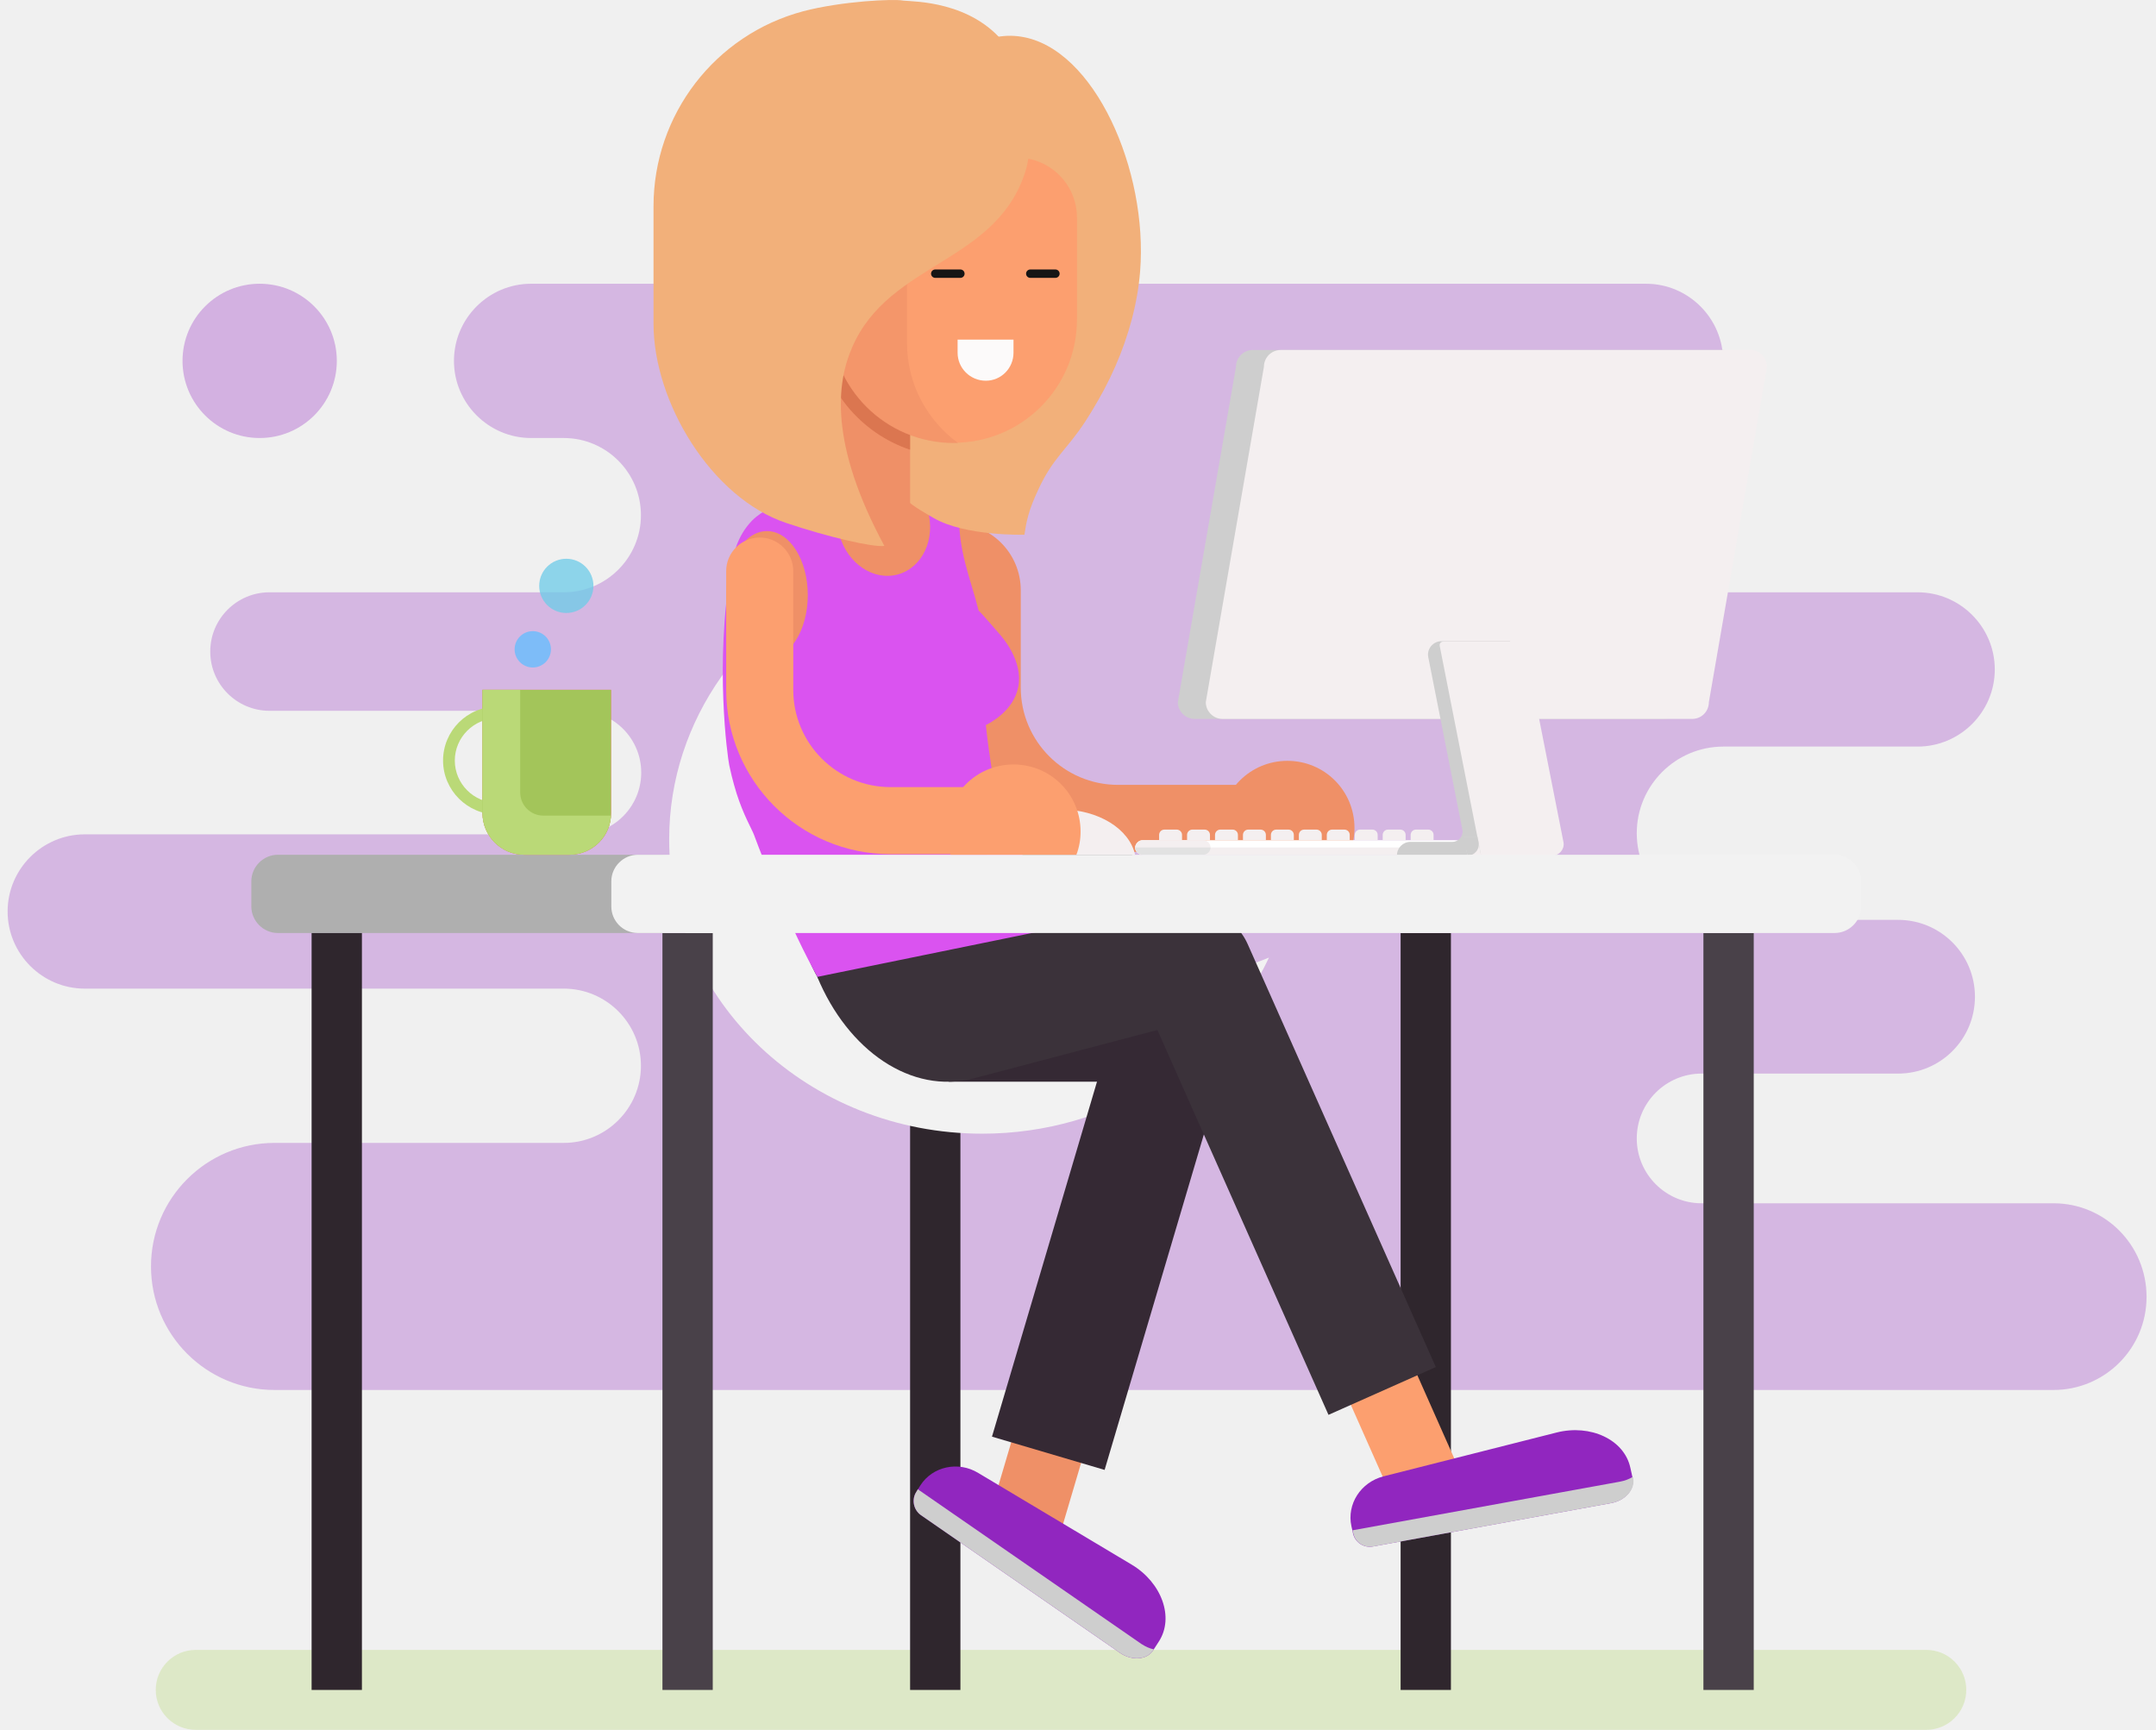
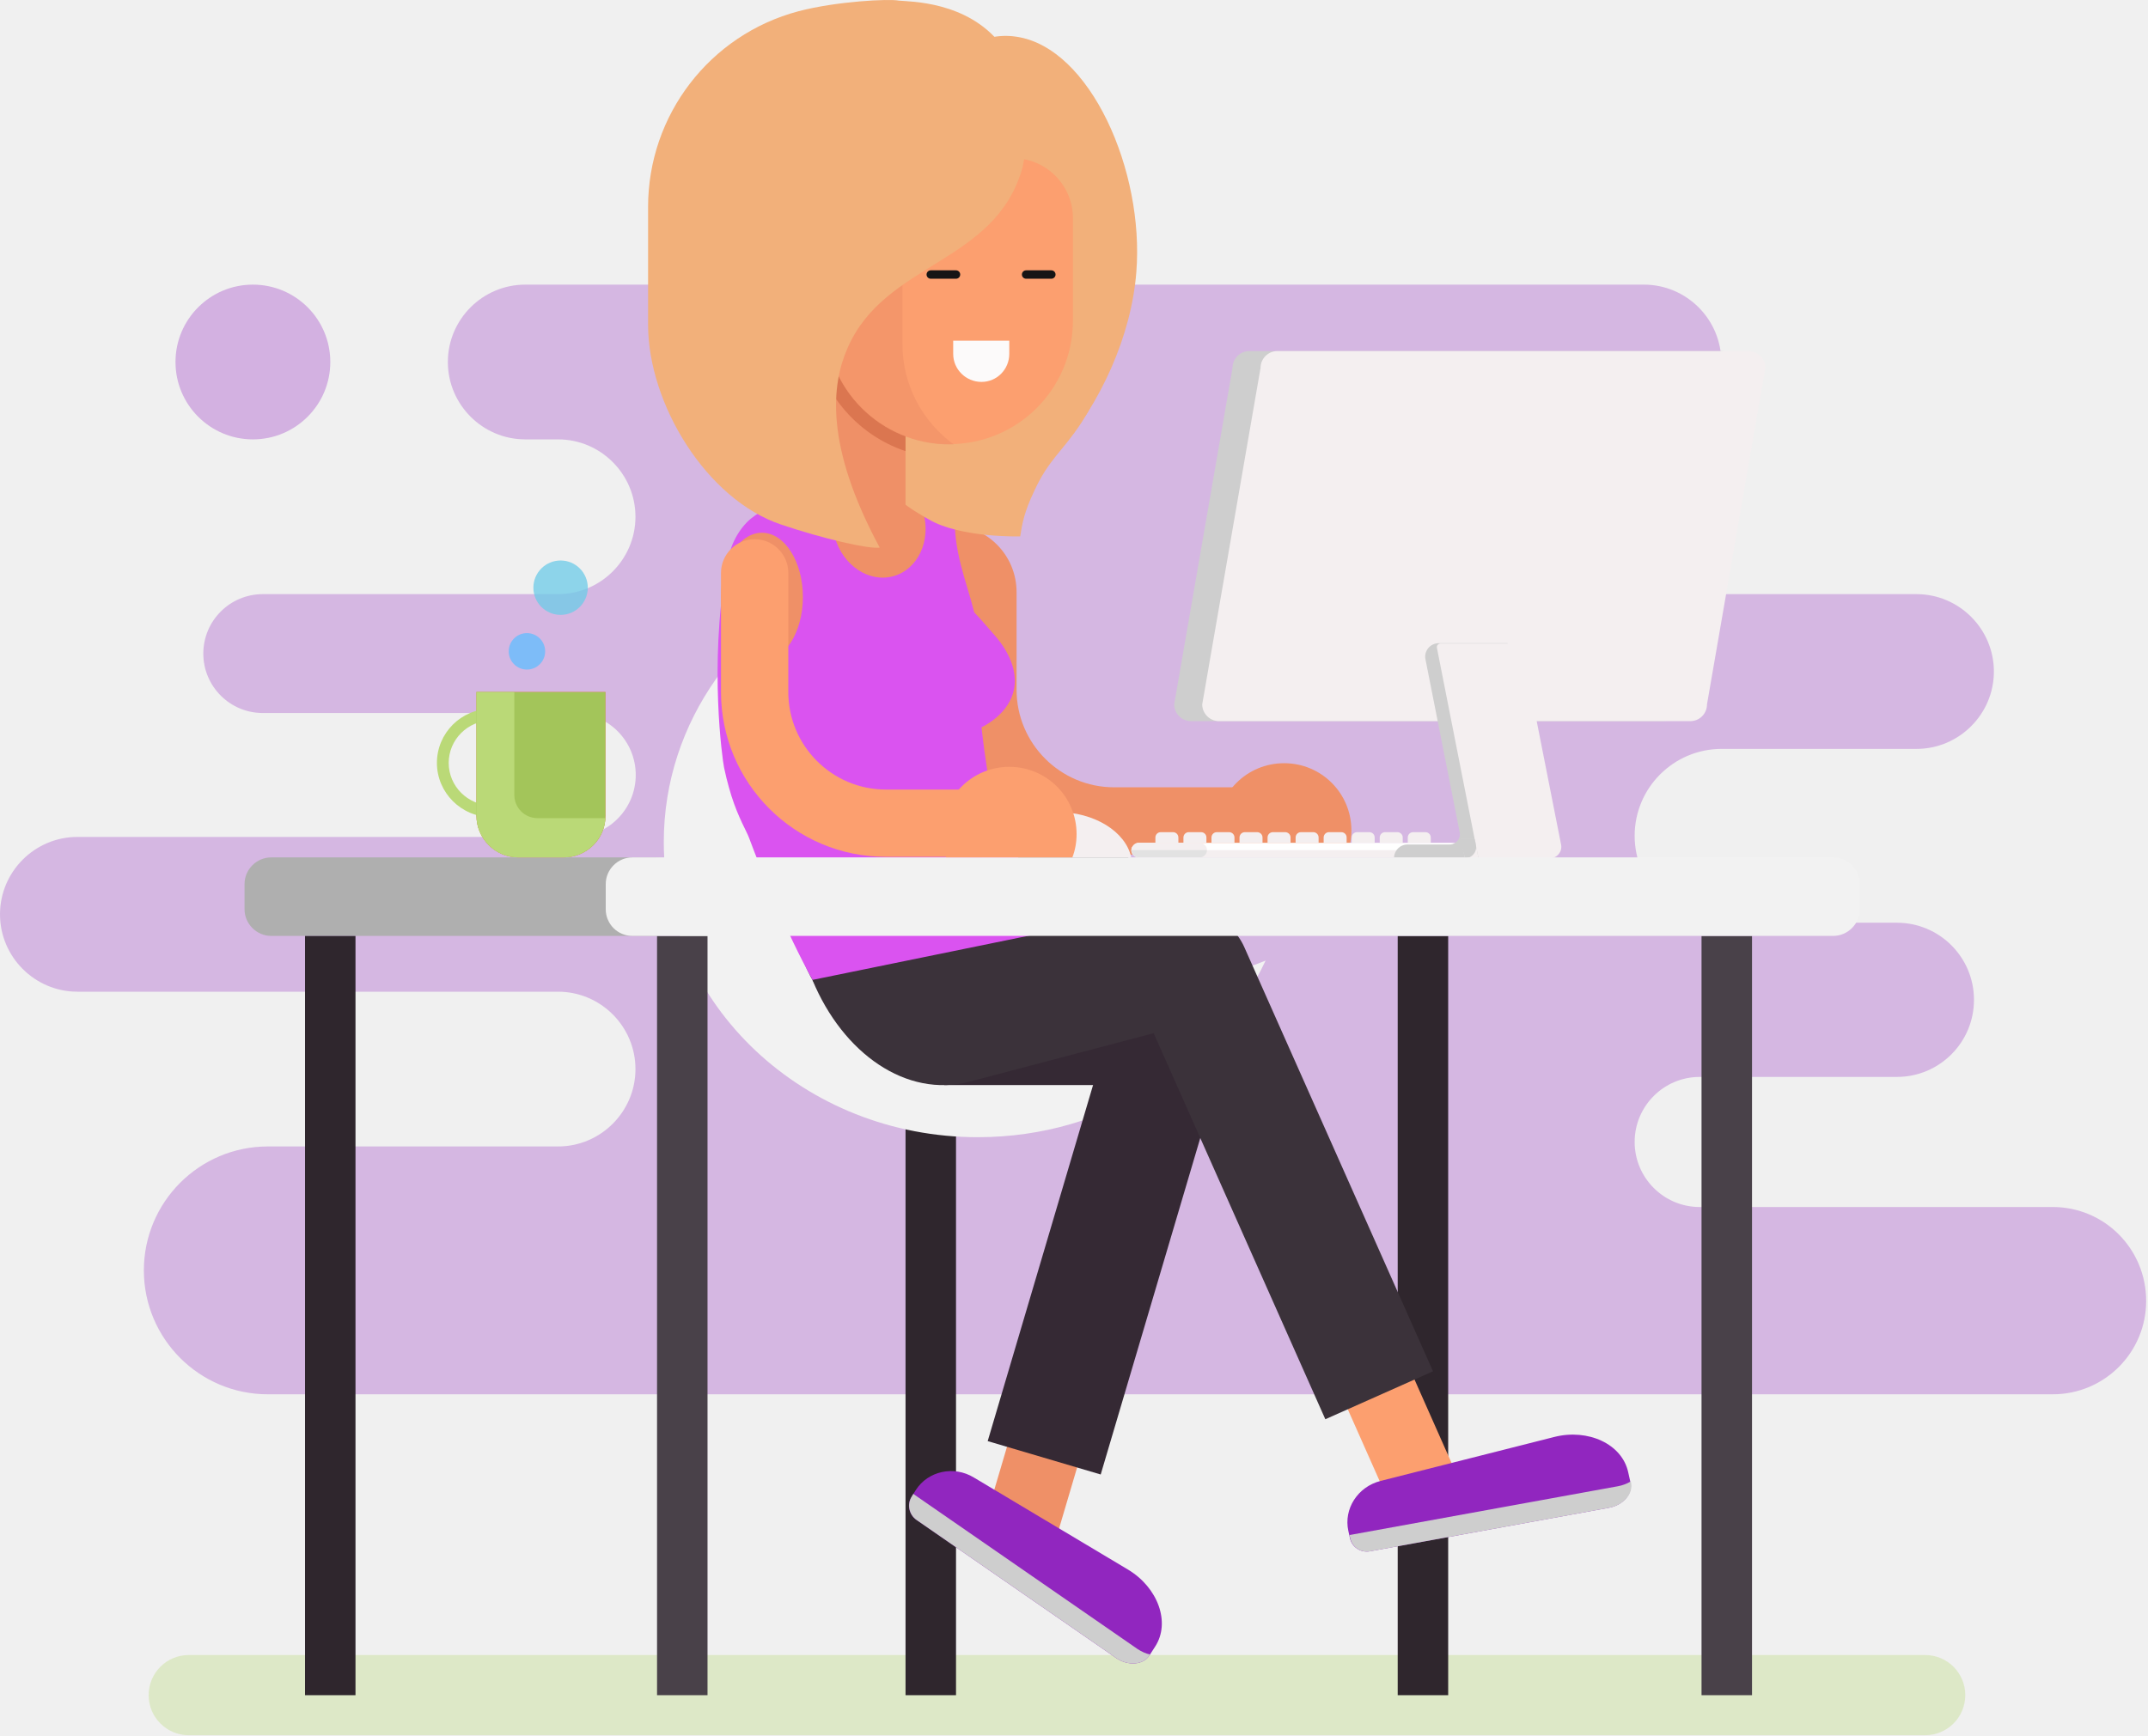
- <svg xmlns="http://www.w3.org/2000/svg" width="602" height="483" viewBox="0 0 672 543" fill="none">
+ <svg xmlns="http://www.w3.org/2000/svg" width="100%" height="100%" viewBox="0 0 672 543" fill="none">
  <g id="Group 8">
    <g id="background">
      <path id="SHAPE 45" d="M79.12 137.495C92.493 137.495 103.335 126.654 103.335 113.281C103.335 99.908 92.493 89.067 79.12 89.067C65.747 89.067 54.906 99.908 54.906 113.281C54.906 126.654 65.747 137.495 79.12 137.495Z" fill="#9126BF" fill-opacity="0.31" />
      <path id="SHAPE 28" d="M642.21 377.71H531.753C520.523 377.71 511.399 368.586 511.399 357.356C511.399 346.126 520.523 337.002 531.753 337.002H593.43C606.765 337.002 617.557 326.21 617.557 312.875C617.557 299.539 606.765 288.748 593.43 288.748H538.596C523.594 288.748 511.399 276.553 511.399 261.551C511.399 246.548 523.594 234.353 538.596 234.353H599.571C612.907 234.353 623.786 223.474 623.786 210.139C623.786 196.803 612.907 185.924 599.571 185.924H511.487H490.431C477.095 185.924 466.216 175.045 466.216 161.71C466.216 148.374 477.095 137.495 490.431 137.495H514.294C527.63 137.495 538.509 126.616 538.509 113.281C538.509 99.945 527.63 89.067 514.294 89.067H500.695H498.414H354.268H349.355H198.804H164.325C150.989 89.067 140.111 99.945 140.111 113.281C140.111 126.616 150.989 137.495 164.325 137.495H174.59C187.925 137.495 198.804 148.374 198.804 161.71C198.804 175.045 187.925 185.924 174.59 185.924H82.206C71.942 185.924 63.607 194.259 63.607 204.524C63.607 214.789 71.942 223.123 82.206 223.123H179.503C190.206 223.123 198.892 231.809 198.892 242.512C198.892 253.216 190.206 261.902 179.503 261.902H24.215C10.879 261.902 0 272.781 0 286.116C0 299.452 10.879 310.331 24.215 310.331H174.59C187.925 310.331 198.804 321.21 198.804 334.545C198.804 347.881 187.925 358.759 174.59 358.759H83.786C62.379 358.759 45.007 376.131 45.007 397.538C45.007 418.945 62.379 436.316 83.786 436.316H198.804H249.865H278.554H511.487H642.21C658.353 436.316 671.425 423.244 671.425 407.101C671.425 390.782 658.353 377.71 642.21 377.71Z" fill="#9126BF" fill-opacity="0.28" />
    </g>
    <path id="floor" opacity="0.34" d="M602.291 543H59.045C52.114 543 46.499 537.385 46.499 530.454C46.499 523.523 52.114 517.908 59.045 517.908H602.291C609.222 517.908 614.837 523.523 614.837 530.454C614.837 537.385 609.222 543 602.291 543Z" fill="#BAD977" />
    <path id="SHAPE 114" d="M437.271 530.475H453.063V292.893H437.271V530.475Z" fill="#2F262D" />
    <path id="SHAPE 85" d="M377.167 340.774C374.623 335.071 377.167 328.316 382.957 325.684C384.449 325.07 386.028 324.719 387.607 324.719C392.081 324.719 396.205 327.351 398.047 331.474L454.197 457.986L433.316 467.286L377.167 340.774Z" fill="#FC9F6F" />
    <path id="SHAPE 7" d="M283.296 530.475H299.088V292.893H283.296V530.475Z" fill="#2F262D" />
    <path id="SHAPE 80" d="M356.374 308.4C302.067 308.4 258.112 266.989 258.112 216.016C258.112 202.856 261.095 190.31 266.359 178.905C231.792 193.205 207.665 225.755 207.665 263.48C207.665 314.541 251.62 355.863 305.927 355.863C346.197 355.863 380.764 333.14 395.942 300.591C383.747 305.592 370.411 308.4 356.374 308.4Z" fill="#F2F2F2" />
    <path id="SHAPE 15" d="M301.979 333.404C331.681 333.404 355.76 311.289 355.76 284.01C355.76 256.731 331.681 234.616 301.979 234.616C272.277 234.616 248.198 256.731 248.198 284.01C248.198 311.289 272.277 333.404 301.979 333.404Z" fill="#3B323A" />
    <path id="SHAPE 4" d="M205.121 292.872H84.838C80.276 292.872 76.504 289.099 76.504 284.537V276.641C76.504 272.079 80.276 268.306 84.838 268.306H205.121C209.683 268.306 213.456 272.079 213.456 276.641V284.537C213.456 289.099 209.683 292.872 205.121 292.872Z" fill="#AFAFAF" />
    <path id="SHAPE 19" d="M348.566 246.373C331.721 246.373 318.034 232.686 318.034 215.841V185.31C318.034 173.642 308.647 164.254 296.978 164.254V215.841C296.978 244.355 320.052 267.429 348.566 267.429H391.292V246.373H348.566Z" fill="#EF9067" />
    <path id="SHAPE 8" d="M355.497 85.206C352.338 125.125 317.245 169.343 284.432 163.728C253.024 158.376 231.441 108.807 242.057 74.064C248.637 52.657 266.71 39.234 281.274 28.443C296.364 17.213 306.541 9.668 318.122 11.51C341.108 15.019 358.041 53.447 355.497 85.206Z" fill="#F2B07A" />
    <path id="SHAPE 30" d="M311.191 198.821C310.577 198.119 305.664 192.417 304.786 191.627C302.505 182.24 297.856 171.887 298.821 159.78C292.241 154.954 281.362 148.813 268.991 149.69C265.306 149.954 261.446 150.831 259.516 151.27C248.812 153.726 242.057 157.674 239.864 158.99C236.881 160.833 235.389 161.71 233.635 163.465C228.897 168.378 227.756 174.344 227.142 177.853C221.878 208.384 226.002 237.687 226.528 240.231C227.493 244.881 228.809 249.005 228.809 249.005C231.003 255.936 233.635 260.235 234.336 262.165C237.846 271.64 245.83 291.556 254.252 306.733C260.393 307.699 274.343 313.84 283.555 310.681C297.592 305.856 326.544 295.065 336.897 292.872C324 278.396 312.156 262.253 309.085 242.6C308.296 237.512 307.594 232.511 307.068 227.598C308.296 226.984 315.753 223.211 317.245 215.666C318.824 207.507 312.419 200.225 311.191 198.821Z" fill="#DA53F0" />
    <path id="SHAPE 48" d="M279.509 180.302C287.163 178.168 291.352 169.211 288.866 160.297C286.381 151.383 278.16 145.887 270.506 148.022C262.852 150.155 258.663 159.112 261.149 168.027C263.634 176.94 271.855 182.437 279.509 180.302Z" fill="#EF9067" />
    <path id="SHAPE 20" d="M272.764 144.251C277.589 155.656 285.573 159.604 290.661 162.587C300.575 168.378 319.175 167.851 319.175 167.851C319.789 163.815 320.403 160.306 323.561 153.638C328.124 143.725 332.335 141.356 338.213 132.407C346.986 118.896 351.373 102.577 348.565 100.998C346.548 99.77 341.02 106.087 337.423 109.772C327.158 120.3 304.172 135.916 272.764 144.251Z" fill="#F2B07A" />
    <path id="SHAPE 10" d="M272.413 169.343H268.728C260.656 169.343 254.164 162.85 254.164 154.779V99.419H283.292V158.376C283.292 164.43 278.379 169.343 272.413 169.343Z" fill="#EF9067" />
    <path id="SHAPE 5" d="M95.424 530.475H111.216V292.893H95.424V530.475Z" fill="#2F262D" />
    <path id="SHAPE 96" d="M205.555 530.475H221.347V292.893H205.555V530.475Z" fill="#494149" />
    <path id="SHAPE 102" d="M532.323 530.475H548.116V292.893H532.323V530.475Z" fill="#494149" />
    <path id="SHAPE 27" opacity="0.71" d="M254.164 105.297C256.094 122.054 267.675 135.916 283.292 141.18V96.085H254.164V105.297Z" fill="#D36B46" />
    <path id="SHAPE 6" d="M296.978 138.986C275.571 138.986 258.288 121.703 258.288 100.296V53.095C258.288 51.077 259.867 49.498 261.885 49.498H316.894C327.246 49.498 335.669 57.92 335.669 68.273V100.296C335.669 121.703 318.385 138.986 296.978 138.986Z" fill="#FC9F6F" />
    <path id="SHAPE 36" opacity="0.6" d="M282.327 107.665V60.465C282.327 58.447 283.906 56.867 285.924 56.867L317.683 45.725C314.262 41.251 322.947 49.586 316.894 49.586H261.885C259.867 49.586 258.288 51.165 258.288 53.183V100.383C258.288 121.79 275.571 139.074 296.978 139.074C297.417 139.074 297.856 139.074 298.382 139.074C288.644 131.967 282.327 120.562 282.327 107.665Z" fill="#EF9067" />
    <path id="SHAPE 17" d="M307.068 119.51C302.154 119.51 298.206 115.562 298.206 110.737V106.613H315.753V110.737C315.753 115.562 311.893 119.51 307.068 119.51Z" fill="#FCFAFA" />
    <path id="SHAPE 11" d="M291.188 85.907H299.084" stroke="#161515" stroke-width="2.632" stroke-miterlimit="10" stroke-linecap="round" stroke-linejoin="round" />
    <path id="SHAPE 22" d="M321.017 85.907H328.913" stroke="#161515" stroke-width="2.632" stroke-miterlimit="10" stroke-linecap="round" stroke-linejoin="round" />
    <path id="SHAPE 23" d="M313.209 13.967C302.593 0.28 284.52 0.543 281.186 0.192C278.203 -0.422 261.797 0.368 249.777 3.526C222.054 10.896 202.752 35.988 202.752 64.764V101.612C202.752 126.353 221.001 156.358 244.426 164.166C257.41 168.553 271.799 171.887 275.22 171.361C257.849 139.162 260.218 120.124 265.131 108.982C276.887 81.785 311.366 82.75 319.877 52.482C320.052 51.604 325.404 29.759 313.209 13.967Z" fill="#F2B07A" />
    <path id="SHAPE 32" d="M421.472 267.166C422.349 264.885 422.788 262.428 422.788 259.884C422.788 248.215 413.401 238.828 401.732 238.828C390.064 238.828 380.676 248.215 380.676 259.884C380.676 262.428 381.115 264.885 381.992 267.166H421.472Z" fill="#EF9067" />
    <path id="SHAPE 42" d="M353.917 268.306C352.163 260.235 342.424 254.093 330.58 254.093C318.824 254.093 308.998 260.235 307.243 268.306H353.917Z" fill="#F4EFF0" />
    <path id="SHAPE 16" d="M238.372 206.893C245.446 206.893 251.181 197.897 251.181 186.802C251.181 175.706 245.446 166.711 238.372 166.711C231.298 166.711 225.563 175.706 225.563 186.802C225.563 197.897 231.298 206.893 238.372 206.893Z" fill="#EF9067" />
    <path id="SHAPE 24" d="M277.15 247.075C260.306 247.075 246.619 233.388 246.619 216.543V179.257C246.619 173.466 241.881 168.729 236.091 168.729C230.301 168.729 225.563 173.466 225.563 179.257V216.543C225.563 245.057 248.637 268.131 277.15 268.131H319.877V247.075H298.47H277.15Z" fill="#FC9F6F" />
    <path id="SHAPE 33" d="M454.548 268.306H356.286C355.058 268.306 354.005 267.253 354.005 266.025C354.005 264.797 355.058 263.744 356.286 263.744H454.635C455.864 263.744 456.916 264.797 456.916 266.025C456.916 267.253 455.864 268.306 454.548 268.306Z" fill="white" />
    <path id="SHAPE 76" d="M454.548 266.024H356.286C355.409 266.024 354.707 265.586 354.268 264.884C354.093 265.235 353.917 265.586 353.917 266.024C353.917 267.252 354.97 268.305 356.198 268.305H454.548C455.776 268.305 456.829 267.252 456.829 266.024C456.829 265.586 456.741 265.235 456.478 264.884C456.127 265.498 455.425 266.024 454.548 266.024Z" fill="#F4EFF0" />
    <path id="SHAPE 70" d="M375.324 268.306H356.286C355.058 268.306 354.005 267.253 354.005 266.025C354.005 264.797 355.058 263.744 356.286 263.744H375.324C376.552 263.744 377.605 264.797 377.605 266.025C377.605 267.253 376.64 268.306 375.324 268.306Z" fill="#F4EFF0" />
    <g id="SHAPE 37">
      <g id="SHAPE 148">
        <path id="SHAPE 150" d="M447.617 263.744H440.422V262.077C440.422 261.2 441.124 260.41 442.089 260.41H445.95C446.827 260.41 447.617 261.112 447.617 262.077V263.744Z" fill="#F4EFF0" />
      </g>
      <g id="SHAPE 145">
        <path id="SHAPE 147" d="M438.843 263.744H431.649V262.077C431.649 261.2 432.351 260.41 433.316 260.41H437.176C438.054 260.41 438.843 261.112 438.843 262.077V263.744Z" fill="#F4EFF0" />
      </g>
      <g id="SHAPE 142">
        <path id="SHAPE 144" d="M430.07 263.744H422.876V262.077C422.876 261.2 423.578 260.41 424.543 260.41H428.403C429.28 260.41 430.07 261.112 430.07 262.077V263.744Z" fill="#F4EFF0" />
      </g>
      <g id="SHAPE 139">
        <path id="SHAPE 141" d="M421.297 263.744H414.103V262.077C414.103 261.2 414.804 260.41 415.769 260.41H419.63C420.507 260.41 421.297 261.112 421.297 262.077V263.744Z" fill="#F4EFF0" />
      </g>
      <g id="SHAPE 136">
        <path id="SHAPE 138" d="M412.523 263.744H405.329V262.077C405.329 261.2 406.031 260.41 406.996 260.41H410.856C411.734 260.41 412.523 261.112 412.523 262.077V263.744Z" fill="#F4EFF0" />
      </g>
      <g id="SHAPE 133">
        <path id="SHAPE 135" d="M403.75 263.744H396.556V262.077C396.556 261.2 397.258 260.41 398.223 260.41H402.083C402.96 260.41 403.75 261.112 403.75 262.077V263.744Z" fill="#F4EFF0" />
      </g>
      <g id="SHAPE 130">
        <path id="SHAPE 132" d="M394.977 263.744H387.782V262.077C387.782 261.2 388.484 260.41 389.449 260.41H393.31C394.187 260.41 394.977 261.112 394.977 262.077V263.744Z" fill="#F4EFF0" />
      </g>
      <g id="SHAPE 127">
        <path id="SHAPE 129" d="M386.203 263.744H379.009V262.077C379.009 261.2 379.711 260.41 380.676 260.41H384.536C385.414 260.41 386.203 261.112 386.203 262.077V263.744Z" fill="#F4EFF0" />
      </g>
      <g id="SHAPE 124">
        <path id="SHAPE 126" d="M377.43 263.744H370.236V262.077C370.236 261.2 370.938 260.41 371.903 260.41H375.763C376.64 260.41 377.43 261.112 377.43 262.077V263.744Z" fill="#F4EFF0" />
      </g>
      <g id="SHAPE 121">
        <path id="SHAPE 123" d="M368.656 263.744H361.462V262.077C361.462 261.2 362.164 260.41 363.129 260.41H366.989C367.867 260.41 368.656 261.112 368.656 262.077V263.744Z" fill="#F4EFF0" />
      </g>
    </g>
    <path id="SHAPE 74" d="M356.286 268.306H375.324C376.552 268.306 377.605 267.253 377.605 266.025H353.917C353.917 267.253 354.97 268.306 356.286 268.306Z" fill="#E2E2E2" />
    <path id="SHAPE 71" d="M364.796 339.546H295.399L294.873 302.698H380.851C386.642 302.698 391.292 307.348 391.292 313.138C391.204 327.79 379.36 339.546 364.796 339.546Z" fill="#352934" />
    <path id="SHAPE 100" d="M308.998 473.164L351.548 329.281C352.952 324.456 357.427 321.122 362.515 321.122C363.568 321.122 364.708 321.297 365.761 321.56C371.815 323.315 375.236 329.72 373.482 335.773L330.931 479.656L308.998 473.164Z" fill="#EF9067" />
    <path id="SHAPE 72" d="M344.354 461.408L308.998 450.967L353.566 300.329C356.461 290.59 366.726 284.976 376.465 287.871C386.203 290.766 391.818 301.031 388.923 310.769L344.354 461.408Z" fill="#352934" />
    <g id="SHAPE 31">
      <path id="SHAPE 25" d="M519.997 225.668H372.605C369.709 225.668 367.341 223.299 367.341 220.404L385.589 115.123C385.589 112.228 387.958 109.859 390.853 109.859H538.246C541.141 109.859 543.51 112.228 543.51 115.123L525.261 220.404C525.261 223.299 522.98 225.668 519.997 225.668Z" fill="#CECECE" />
      <path id="SHAPE 26" d="M528.77 225.668H381.378C378.483 225.668 376.114 223.299 376.114 220.404L394.362 115.123C394.362 112.228 396.731 109.859 399.626 109.859H547.019C549.914 109.859 552.283 112.228 552.283 115.123L534.034 220.404C534.034 223.299 531.753 225.668 528.77 225.668Z" fill="#F4EFF0" />
      <path id="SHAPE 41" d="M483.763 262.603L471.656 201.278H450.073C447.441 201.278 445.423 203.734 445.95 206.279L456.653 260.41C457.092 262.428 455.513 264.27 453.495 264.27H440.335C437.966 264.27 436.124 266.201 436.124 268.482H458.232H478.762C482.008 268.569 484.377 265.674 483.763 262.603Z" fill="#CECECE" />
      <path id="SHAPE 34" d="M484.903 268.569H462.531L449.547 202.769C449.371 201.98 449.986 201.365 450.775 201.365H475.955L488.413 264.446C488.764 266.551 487.097 268.569 484.903 268.569Z" fill="#F4EFF0" />
      <path id="SHAPE 38" d="M458.32 268.569H462.531L461.391 262.603H457.092L458.32 268.569Z" fill="#F4EFF0" />
      <path id="SHAPE 35" d="M458.32 268.569C460.514 268.569 462.18 266.551 461.742 264.358L461.391 262.603H456.653L458.32 268.569Z" fill="#CECECE" />
    </g>
    <path id="SHAPE 66" d="M375.587 319.454L303.295 338.492C283.643 343.668 263.727 329.719 254.164 306.645L366.2 283.746C376.026 281.202 386.115 287.08 388.66 296.906C391.292 306.82 385.414 316.91 375.587 319.454Z" fill="#3B323A" />
    <path id="SHAPE 68" d="M448.319 429.121L414.629 444.123L355.584 311.295C351.461 301.995 355.672 291.116 364.972 286.993C374.271 282.869 385.15 287.08 389.274 296.38L448.319 429.121Z" fill="#3B323A" />
    <path id="SHAPE 2" d="M197.839 292.872H573.514C578.076 292.872 581.849 289.099 581.849 284.537V276.641C581.849 272.079 578.076 268.306 573.514 268.306H197.839C193.277 268.306 189.505 272.079 189.505 276.641V284.537C189.505 289.099 193.189 292.872 197.839 292.872Z" fill="#F2F2F2" />
    <path id="SHAPE 73" d="M503.24 471.848L428.579 485.447C425.683 485.973 422.964 484.131 422.349 481.411L421.823 479.042C420.332 472.199 424.718 465.268 431.912 463.426L486.307 449.651C496.835 447.019 507.451 451.845 509.381 460.706L510.083 463.864C510.873 467.461 507.802 471.058 503.24 471.848Z" fill="#9126BF" />
    <path id="SHAPE 95" d="M506.135 465.092L422.7 480.27C422.525 480.27 422.349 480.357 422.174 480.357L422.437 481.41C423.051 484.218 425.771 485.972 428.666 485.446L503.327 471.847C507.89 471.058 511.048 467.46 510.258 463.863L510.171 463.6C508.942 464.302 507.626 464.829 506.135 465.092Z" fill="#CECECE" />
    <path id="SHAPE 89" d="M349.092 518.785L286.713 475.621C284.345 473.954 283.643 470.707 285.222 468.339L286.538 466.233C290.31 460.355 298.382 458.513 304.699 462.373L352.865 491.149C362.252 496.764 366.288 507.731 361.375 515.276L359.62 517.996C357.69 521.067 352.865 521.417 349.092 518.785Z" fill="#9126BF" />
    <path id="SHAPE 87" d="M355.935 516.066L286.187 467.812C286.012 467.725 285.924 467.549 285.748 467.461L285.222 468.339C283.73 470.708 284.345 473.954 286.713 475.621L349.092 518.785C352.865 521.418 357.69 521.067 359.62 517.996L359.795 517.733C358.479 517.469 357.163 516.855 355.935 516.066Z" fill="#CECECE" />
    <path id="SHAPE 86" d="M176.344 268.306H162.132C154.937 268.306 149.059 262.428 149.059 255.234V216.543H189.417V255.234C189.504 262.428 183.626 268.306 176.344 268.306Z" fill="#FF6161" />
    <path id="SHAPE 112" d="M153.621 221.807C144.234 221.807 136.689 229.44 136.689 238.74C136.689 248.04 144.322 255.673 153.621 255.673C162.921 255.673 170.554 248.04 170.554 238.74C170.554 229.44 162.921 221.807 153.621 221.807ZM153.621 251.988C146.34 251.988 140.374 246.022 140.374 238.74C140.374 231.458 146.34 225.492 153.621 225.492C160.903 225.492 166.869 231.458 166.869 238.74C166.782 246.11 160.903 251.988 153.621 251.988Z" fill="#BAD977" />
    <path id="SHAPE 97" d="M176.344 268.306H162.132C154.937 268.306 149.059 262.428 149.059 255.234V216.543H189.417V255.234C189.504 262.428 183.626 268.306 176.344 268.306Z" fill="#A3C55A" />
    <path id="SHAPE 108" d="M168.185 256.023C164.15 256.023 160.903 252.777 160.903 248.742V216.543H149.059V255.234C149.059 262.428 154.937 268.306 162.132 268.306H176.344C183.275 268.306 188.978 262.867 189.417 256.023H168.185Z" fill="#BAD977" />
    <path id="SHAPE 18" d="M335.493 268.306C336.371 266.025 336.809 263.569 336.809 261.024C336.809 249.356 327.422 239.968 315.753 239.968C304.085 239.968 294.697 249.356 294.697 261.024C294.697 263.569 295.136 266.025 296.013 268.306H335.493Z" fill="#FC9F6F" />
    <path id="bubble2" opacity="0.77" d="M164.851 209.525C168.001 209.525 170.554 206.972 170.554 203.822C170.554 200.672 168.001 198.119 164.851 198.119C161.702 198.119 159.149 200.672 159.149 203.822C159.149 206.972 161.702 209.525 164.851 209.525Z" fill="#64BDFF" />
    <path id="bubble1" opacity="0.77" d="M175.38 192.416C180.079 192.416 183.89 188.606 183.89 183.906C183.89 179.206 180.079 175.395 175.38 175.395C170.68 175.395 166.869 179.206 166.869 183.906C166.869 188.606 170.68 192.416 175.38 192.416Z" fill="#6FCBE8" />
  </g>
</svg>
